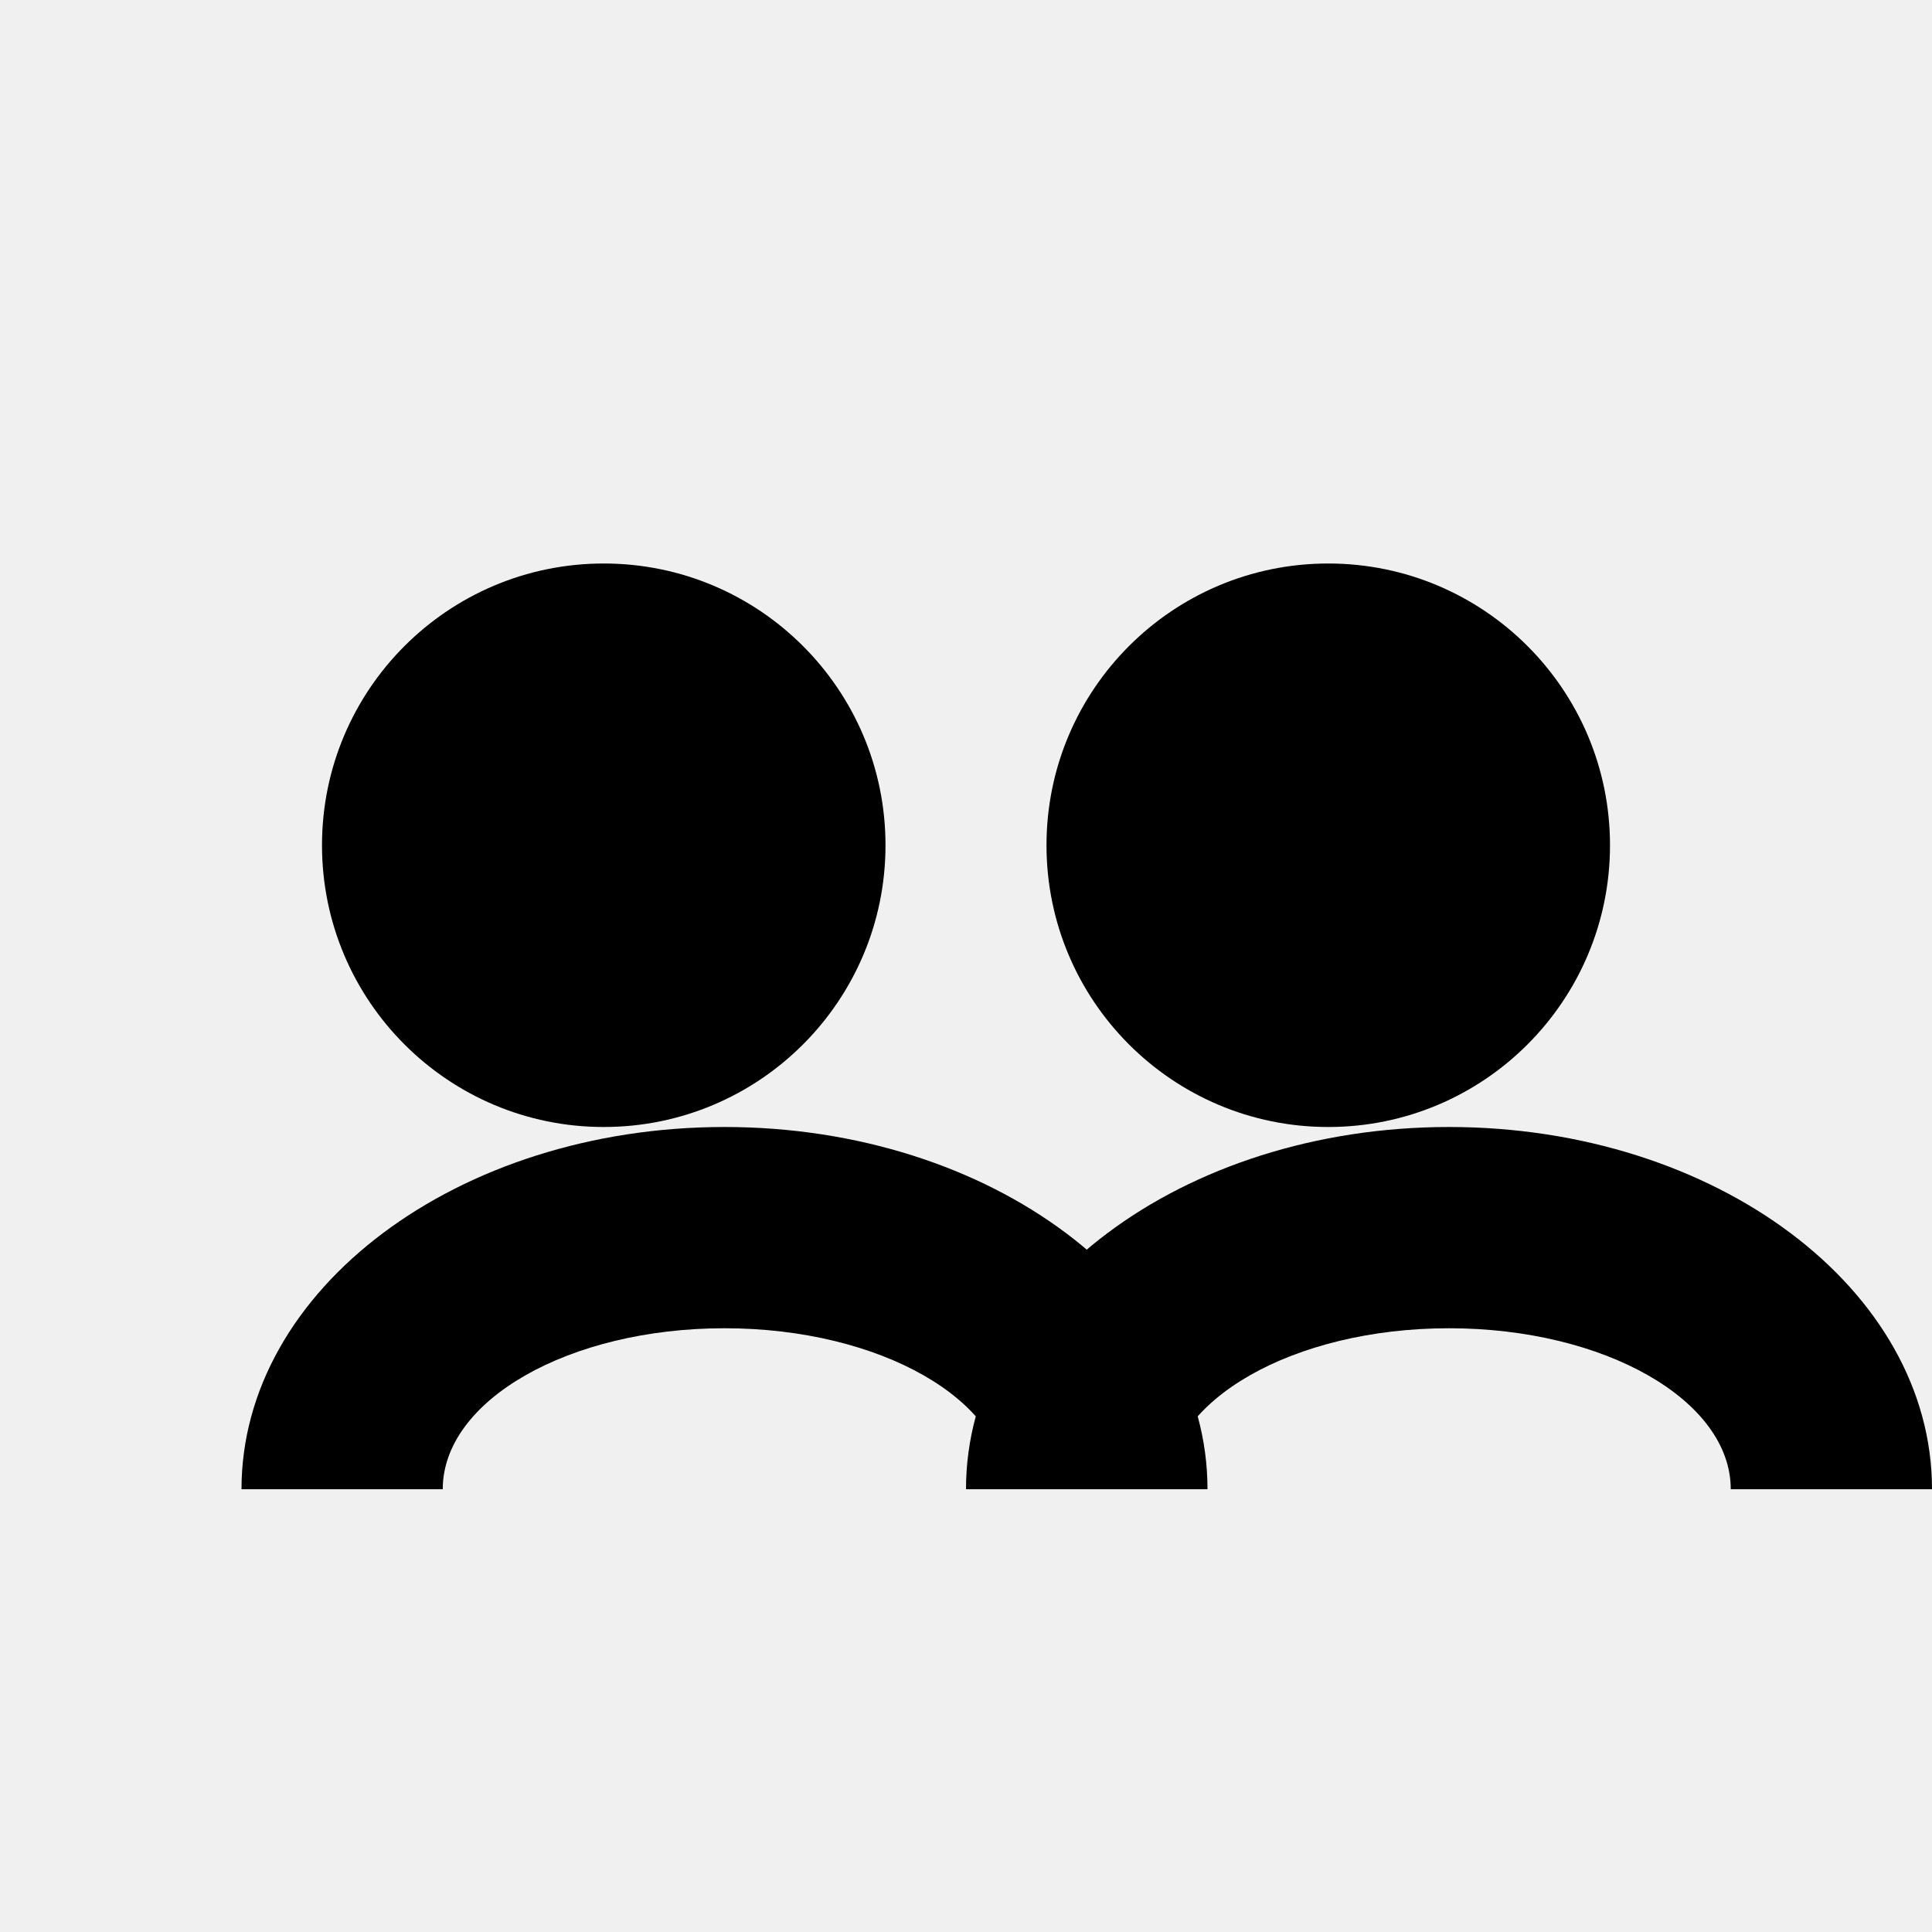
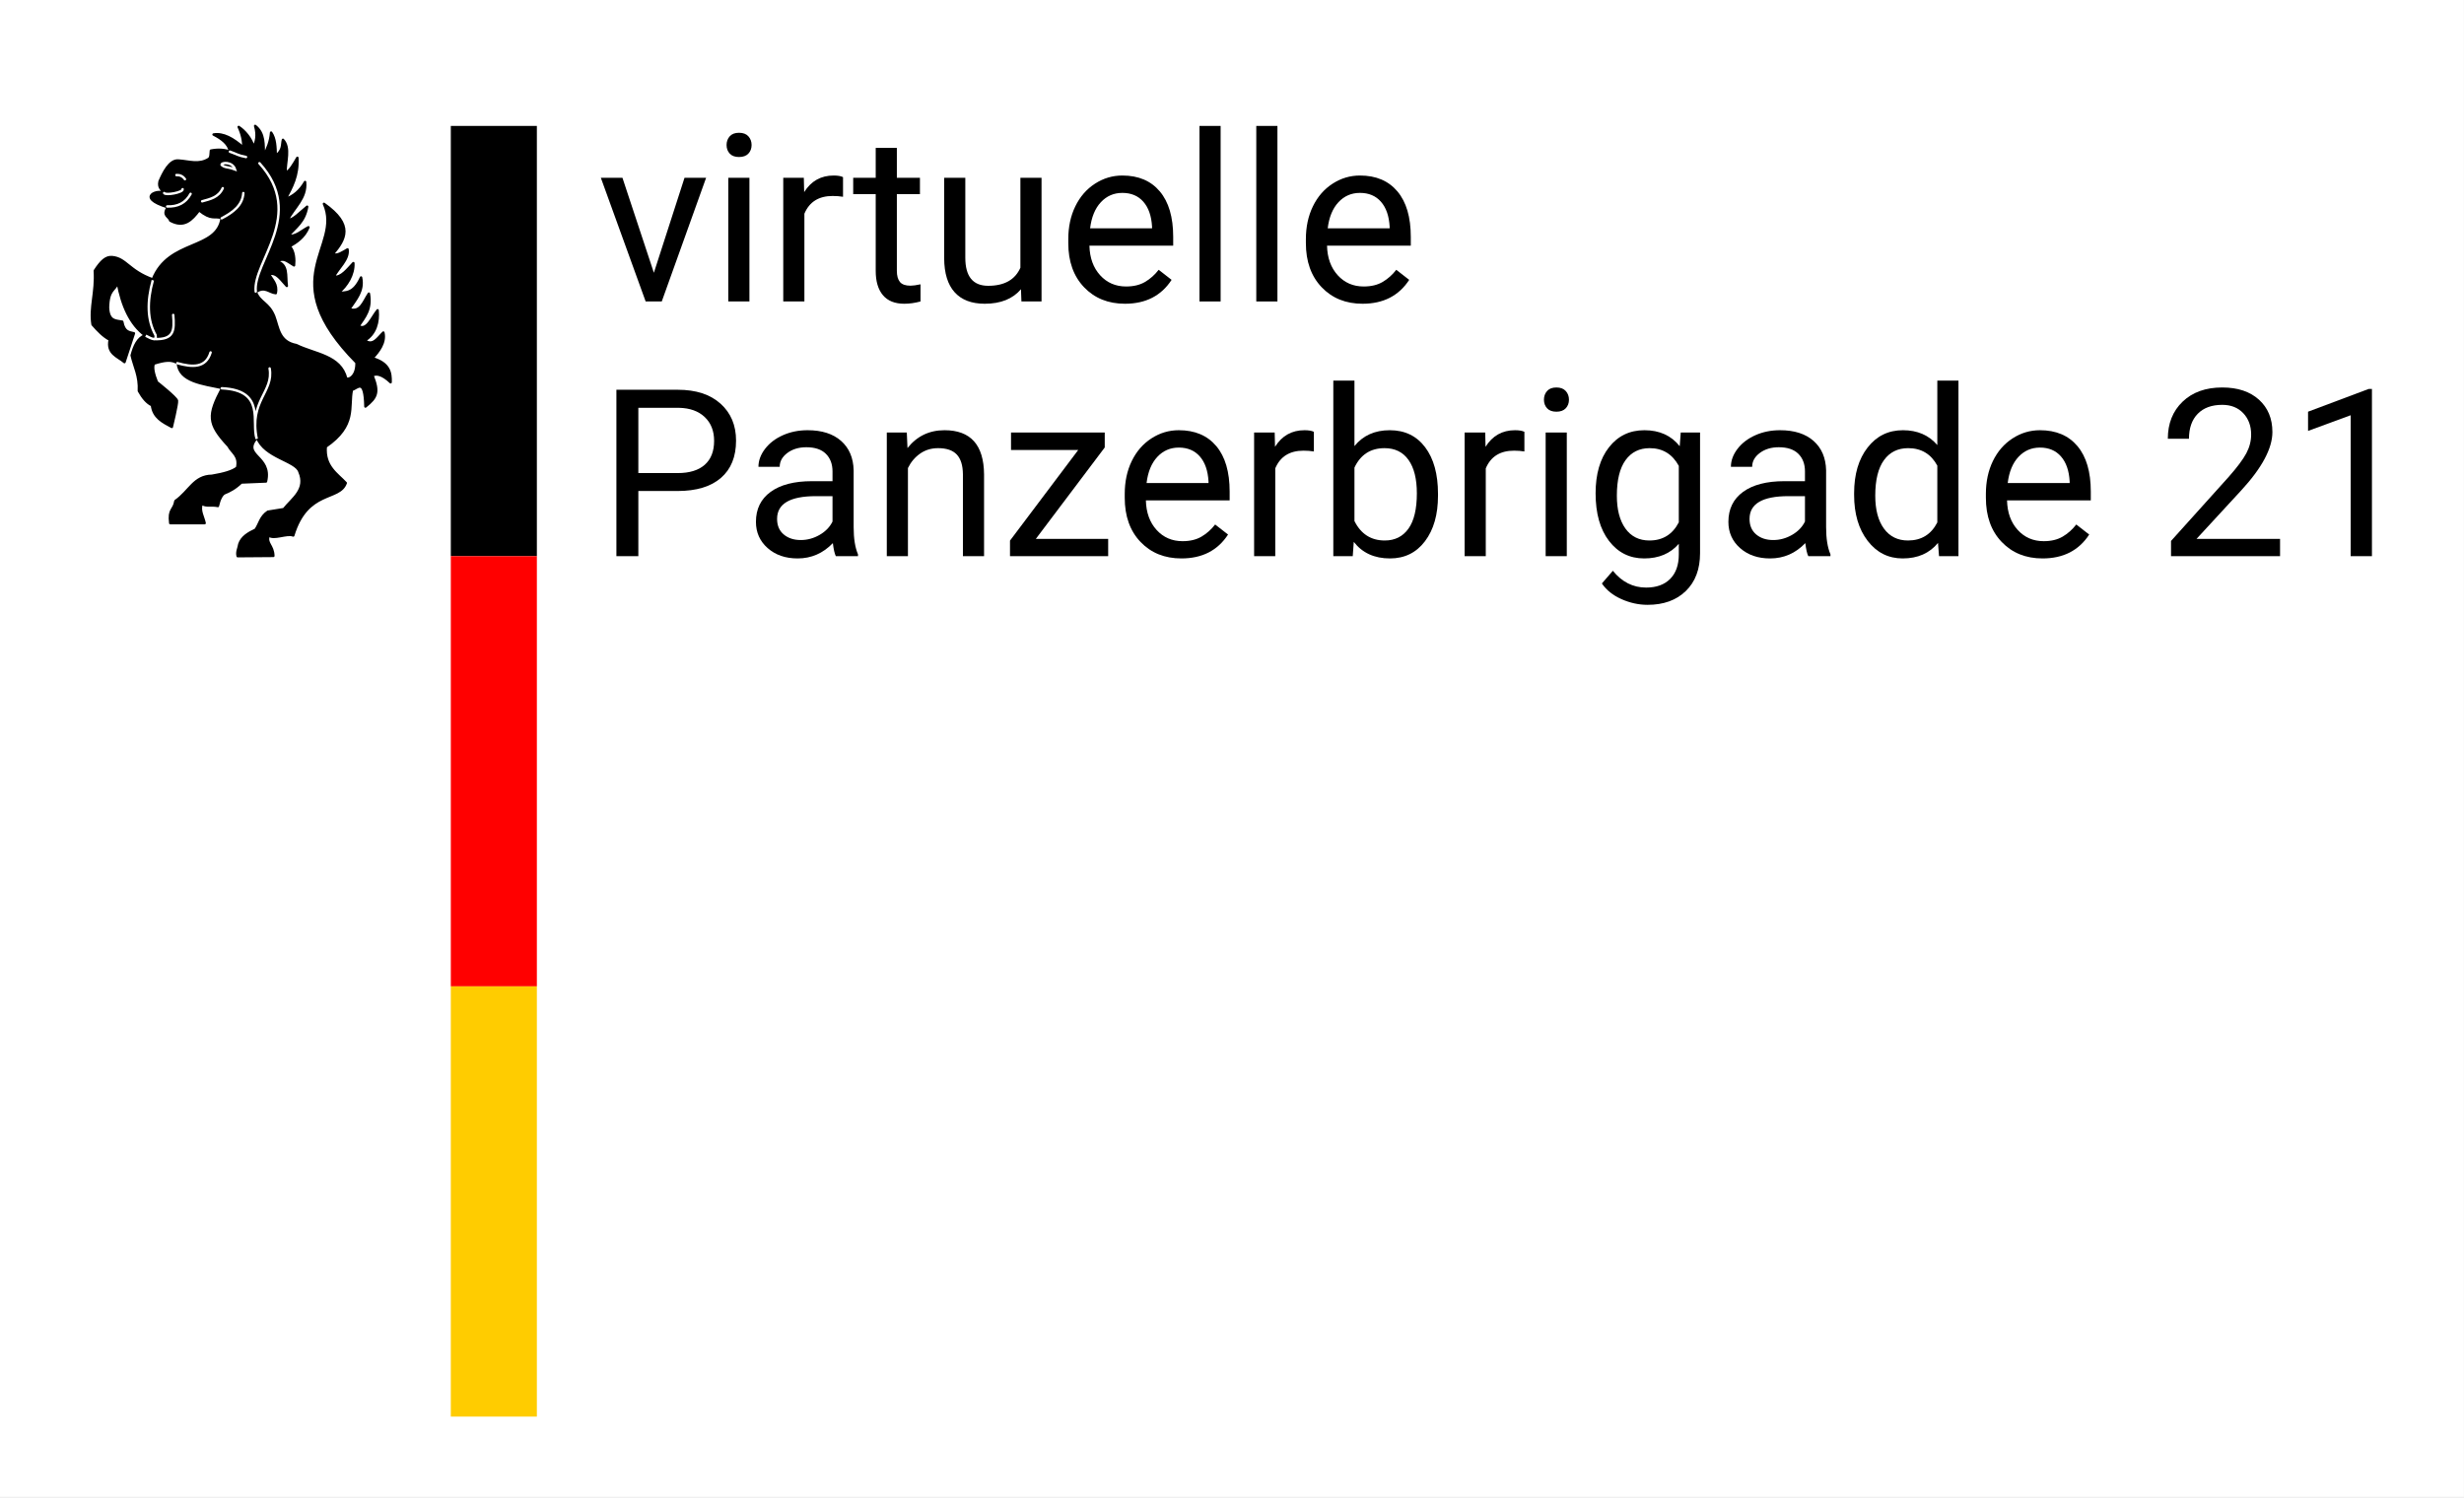
- <svg xmlns="http://www.w3.org/2000/svg" viewBox="0 0 24 24">
-   <path fill="currentColor" d="M7.5 7a3.5 3.5 0 1 1 0 7a3.5 3.5 0 0 1 0-7zm9 0a3.5 3.5 0 1 1 0 7a3.5 3.5 0 0 1 0-7z" />
-   <path fill="currentColor" d="M3 18.5c0-2.485 2.686-4.5 6-4.5s6 2.015 6 4.5h-2.5c0-1.105-1.567-2-3.5-2s-3.5.895-3.5 2zm9 0c0-2.485 2.686-4.5 6-4.5s6 2.015 6 4.5h-2.5c0-1.105-1.567-2-3.5-2s-3.5.895-3.5 2z" />
+ <svg xmlns="http://www.w3.org/2000/svg" width="100%" height="100%" viewBox="0 0 4267 2593" version="1.1" xml:space="preserve" style="fill-rule:evenodd;clip-rule:evenodd;stroke-linejoin:round;">
+   <rect x="0" y="0" width="4266.67" height="2592.06" style="fill:#fff;" />
+   <g>
+     <g>
+       <path d="M1132.35,472.405l53.041,-164.466l37.405,-0l-76.79,214.142l-27.906,0l-77.582,-214.142l37.406,-0l54.426,164.466Z" style="fill-rule:nonzero;" />
+       <path d="M1297.81,522.081l-36.614,0l-0,-214.142l36.614,-0l-0,214.142Zm-39.583,-270.943c-0,-5.938 1.814,-10.951 5.443,-15.042c3.628,-4.09 9.005,-6.135 16.13,-6.135c7.124,-0 12.534,2.045 16.228,6.135c3.695,4.091 5.542,9.104 5.542,15.042c-0,5.937 -1.847,10.885 -5.542,14.843c-3.694,3.958 -9.104,5.938 -16.228,5.938c-7.125,-0 -12.502,-1.98 -16.13,-5.938c-3.629,-3.958 -5.443,-8.906 -5.443,-14.843Z" style="fill-rule:nonzero;" />
+       <path d="M1459.9,340.792c-5.542,-0.923 -11.545,-1.385 -18.01,-1.385c-24.014,0 -40.309,10.226 -48.885,30.677l-0,151.997l-36.614,0l-0,-214.142l35.624,-0l0.594,24.739c12.007,-19.132 29.027,-28.697 51.062,-28.697c7.125,-0 12.534,0.923 16.229,2.77l-0,34.041Z" style="fill-rule:nonzero;" />
+       <path d="M1553.12,256.086l-0,51.853l39.978,-0l0,28.301l-39.978,0l-0,132.8c-0,8.577 1.781,15.009 5.343,19.297c3.563,4.288 9.632,6.432 18.208,6.432c4.223,-0 10.028,-0.792 17.417,-2.375l-0,29.687c-9.632,2.639 -19,3.958 -28.104,3.958c-16.361,0 -28.697,-4.948 -37.01,-14.843c-8.312,-9.896 -12.468,-23.948 -12.468,-42.156l-0,-132.8l-38.989,0l-0,-28.301l38.989,-0l-0,-51.853l36.614,-0Z" style="fill-rule:nonzero;" />
+       <path d="M1768.05,500.904c-14.25,16.757 -35.163,25.135 -62.739,25.135c-22.826,0 -40.209,-6.63 -52.15,-19.89c-11.941,-13.26 -17.977,-32.887 -18.109,-58.879l-0,-139.331l36.614,-0l-0,138.341c-0,32.458 13.194,48.687 39.583,48.687c27.971,-0 46.575,-10.424 55.811,-31.27l0,-155.758l36.614,-0l0,214.142l-34.833,0l-0.791,-21.177Z" style="fill-rule:nonzero;" />
+       <path d="M1948.15,526.039c-29.028,0 -52.645,-9.533 -70.853,-28.598c-18.208,-19.066 -27.312,-44.564 -27.312,-76.494l-0,-6.729c-0,-21.242 4.057,-40.209 12.171,-56.9c8.115,-16.69 19.462,-29.753 34.042,-39.187c14.579,-9.434 30.379,-14.15 47.4,-14.15c27.84,-0 49.478,9.17 64.915,27.51c15.438,18.339 23.156,44.596 23.156,78.769l0,15.239l-145.07,0c0.527,21.111 6.696,38.165 18.505,51.161c11.808,12.996 26.817,19.494 45.025,19.494c12.93,0 23.881,-2.638 32.854,-7.916c8.972,-5.278 16.822,-12.271 23.551,-20.979l22.364,17.416c-17.944,27.576 -44.86,41.364 -80.748,41.364Zm-4.552,-191.976c-14.778,0 -27.18,5.377 -37.208,16.13c-10.028,10.754 -16.229,25.828 -18.604,45.224l107.269,-0l0,-2.771c-1.055,-18.604 -6.069,-33.019 -15.041,-43.244c-8.972,-10.226 -21.111,-15.339 -36.416,-15.339Z" style="fill-rule:nonzero;" />
+       <rect x="2077.19" y="218.086" width="36.614" height="303.995" style="fill-rule:nonzero;" />
+       <rect x="2175.55" y="218.086" width="36.614" height="303.995" style="fill-rule:nonzero;" />
+       <path d="M2359.61,526.039c-29.028,0 -52.645,-9.533 -70.853,-28.598c-18.208,-19.066 -27.312,-44.564 -27.312,-76.494l-0,-6.729c-0,-21.242 4.057,-40.209 12.171,-56.9c8.115,-16.69 19.462,-29.753 34.041,-39.187c14.58,-9.434 30.38,-14.15 47.401,-14.15c27.839,-0 49.478,9.17 64.915,27.51c15.437,18.339 23.156,44.596 23.156,78.769l-0,15.239l-145.071,0c0.528,21.111 6.697,38.165 18.505,51.161c11.809,12.996 26.818,19.494 45.026,19.494c12.93,0 23.881,-2.638 32.853,-7.916c8.972,-5.278 16.823,-12.271 23.552,-20.979l22.364,17.416c-17.944,27.576 -44.86,41.364 -80.748,41.364Zm-4.552,-191.976c-14.778,0 -27.181,5.377 -37.208,16.13c-10.028,10.754 -16.229,25.828 -18.604,45.224l107.269,-0l-0,-2.771c-1.056,-18.604 -6.069,-33.019 -15.041,-43.244c-8.972,-10.226 -21.111,-15.339 -36.416,-15.339Z" style="fill-rule:nonzero;" />
+       <path d="M1105.44,850.361l-0,112.811l-37.999,-0l-0,-288.162l106.279,-0c31.534,-0 56.24,8.048 74.119,24.145c17.878,16.097 26.817,37.406 26.817,63.926c-0,27.972 -8.741,49.512 -26.224,64.619c-17.482,15.107 -42.518,22.661 -75.108,22.661l-67.884,-0Zm-0,-31.072l68.28,-0c20.319,-0 35.888,-4.783 46.708,-14.349c10.819,-9.566 16.228,-23.387 16.228,-41.463c0,-17.152 -5.409,-30.874 -16.228,-41.166c-10.82,-10.291 -25.663,-15.635 -44.531,-16.031l-70.457,0l-0,113.009Z" style="fill-rule:nonzero;" />
+       <path d="M1447.43,963.172c-2.111,-4.223 -3.826,-11.743 -5.146,-22.563c-17.02,17.681 -37.339,26.521 -60.957,26.521c-21.111,-0 -38.428,-5.971 -51.952,-17.911c-13.524,-11.941 -20.286,-27.081 -20.286,-45.421c-0,-22.299 8.477,-39.616 25.432,-51.953c16.954,-12.336 40.803,-18.505 71.545,-18.505l35.625,0l-0,-16.822c-0,-12.799 -3.827,-22.991 -11.479,-30.578c-7.653,-7.586 -18.934,-11.38 -33.844,-11.38c-13.062,0 -24.013,3.299 -32.853,9.896c-8.84,6.597 -13.26,14.579 -13.26,23.947l-36.812,0c-0,-10.687 3.793,-21.011 11.38,-30.973c7.586,-9.962 17.878,-17.845 30.874,-23.651c12.997,-5.805 27.279,-8.708 42.849,-8.708c24.673,0 44.002,6.168 57.988,18.505c13.986,12.337 21.243,29.324 21.771,50.963l-0,98.561c-0,19.659 2.506,35.294 7.52,46.905l0,3.167l-38.395,-0Zm-60.759,-27.906c11.479,-0 22.364,-2.969 32.655,-8.906c10.292,-5.938 17.747,-13.656 22.365,-23.156l-0,-43.937l-28.698,0c-44.86,0 -67.29,13.128 -67.29,39.385c-0,11.479 3.826,20.451 11.479,26.916c7.652,6.465 17.482,9.698 29.489,9.698Z" style="fill-rule:nonzero;" />
+       <path d="M1570.34,749.029l1.188,26.917c16.361,-20.583 37.735,-30.875 64.124,-30.875c45.256,0 68.082,25.531 68.478,76.593l-0,141.508l-36.614,-0l-0,-141.706c-0.132,-15.438 -3.662,-26.851 -10.589,-34.239c-6.927,-7.389 -17.713,-11.083 -32.358,-11.083c-11.875,-0 -22.299,3.166 -31.271,9.499c-8.972,6.334 -15.965,14.646 -20.979,24.937l0,152.592l-36.614,-0l0,-214.143l34.635,0Z" style="fill-rule:nonzero;" />
+       <path d="M1793.78,933.287l125.28,-0l-0,29.885l-170.008,-0l-0,-26.917l118.154,-156.945l-116.373,0l0,-30.281l162.289,0l0,25.927l-119.342,158.331Z" style="fill-rule:nonzero;" />
+       <path d="M2045.92,967.13c-29.027,-0 -52.645,-9.533 -70.853,-28.599c-18.208,-19.065 -27.312,-44.563 -27.312,-76.493l-0,-6.729c-0,-21.243 4.057,-40.21 12.172,-56.9c8.114,-16.691 19.461,-29.753 34.041,-39.187c14.579,-9.434 30.379,-14.151 47.4,-14.151c27.84,0 49.478,9.17 64.915,27.51c15.438,18.34 23.156,44.597 23.156,78.77l0,15.239l-145.07,-0c0.528,21.111 6.696,38.164 18.505,51.16c11.809,12.997 26.817,19.495 45.025,19.495c12.93,-0 23.882,-2.639 32.854,-7.917c8.972,-5.277 16.822,-12.27 23.551,-20.978l22.365,17.416c-17.945,27.576 -44.861,41.364 -80.749,41.364Zm-4.552,-191.976c-14.778,-0 -27.18,5.377 -37.208,16.13c-10.027,10.753 -16.229,25.828 -18.604,45.223l107.269,0l0,-2.771c-1.055,-18.604 -6.069,-33.018 -15.041,-43.244c-8.972,-10.225 -21.111,-15.338 -36.416,-15.338Z" style="fill-rule:nonzero;" />
+       <path d="M2275.3,781.883c-5.541,-0.924 -11.544,-1.385 -18.01,-1.385c-24.013,-0 -40.308,10.225 -48.884,30.676l-0,151.998l-36.614,-0l-0,-214.143l35.624,0l0.594,24.74c12.007,-19.132 29.027,-28.698 51.062,-28.698c7.124,0 12.534,0.924 16.228,2.771l0,34.041Z" style="fill-rule:nonzero;" />
+       <path d="M2490.24,858.475c0,32.722 -7.52,59.012 -22.562,78.869c-15.041,19.857 -35.228,29.786 -60.561,29.786c-27.048,-0 -47.961,-9.566 -62.739,-28.698l-1.781,24.74l-33.645,-0l-0,-303.995l36.614,-0l-0,113.404c14.777,-18.34 35.162,-27.51 61.155,-27.51c25.993,0 46.411,9.83 61.254,29.489c14.844,19.66 22.265,46.576 22.265,80.749l0,3.166Zm-36.614,-4.156c0,-24.937 -4.816,-44.2 -14.447,-57.79c-9.632,-13.59 -23.486,-20.385 -41.562,-20.385c-24.146,-0 -41.496,11.215 -52.051,33.645l-0,92.623c11.215,22.43 28.697,33.645 52.447,33.645c17.548,0 31.204,-6.795 40.968,-20.385c9.763,-13.59 14.645,-34.041 14.645,-61.353Z" style="fill-rule:nonzero;" />
+       <path d="M2639.86,781.883c-5.542,-0.924 -11.545,-1.385 -18.01,-1.385c-24.014,-0 -40.309,10.225 -48.885,30.676l0,151.998l-36.614,-0l0,-214.143l35.625,0l0.593,24.74c12.007,-19.132 29.028,-28.698 51.062,-28.698c7.125,0 12.534,0.924 16.229,2.771l-0,34.041Z" style="fill-rule:nonzero;" />
+       <path d="M2713.28,963.172l-36.614,-0l-0,-214.143l36.614,0l-0,214.143Zm-39.583,-270.944c-0,-5.937 1.814,-10.951 5.443,-15.041c3.628,-4.09 9.005,-6.135 16.13,-6.135c7.124,-0 12.534,2.045 16.228,6.135c3.695,4.09 5.542,9.104 5.542,15.041c-0,5.938 -1.847,10.885 -5.542,14.844c-3.694,3.958 -9.104,5.937 -16.228,5.937c-7.125,0 -12.502,-1.979 -16.13,-5.937c-3.629,-3.959 -5.443,-8.906 -5.443,-14.844Z" style="fill-rule:nonzero;" />
+       <path d="M2763.16,854.319c-0,-33.381 7.718,-59.934 23.156,-79.66c15.437,-19.725 35.888,-29.588 61.353,-29.588c26.124,0 46.509,9.236 61.155,27.708l1.781,-23.75l33.448,0l-0,208.997c-0,27.708 -8.214,49.544 -24.641,65.509c-16.426,15.965 -38.494,23.948 -66.202,23.948c-15.437,-0 -30.544,-3.299 -45.322,-9.896c-14.777,-6.597 -26.058,-15.635 -33.843,-27.114l19,-21.969c15.701,19.396 34.898,29.094 57.592,29.094c17.813,-0 31.7,-5.014 41.661,-15.042c9.962,-10.027 14.943,-24.145 14.943,-42.353l-0,-18.406c-14.646,16.889 -34.635,25.333 -59.968,25.333c-25.069,-0 -45.355,-10.094 -60.858,-30.281c-15.504,-20.187 -23.255,-47.697 -23.255,-82.53Zm36.812,4.156c-0,24.146 4.947,43.113 14.843,56.901c9.896,13.787 23.75,20.681 41.562,20.681c23.09,0 40.044,-10.489 50.864,-31.468l-0,-97.769c-11.215,-20.451 -28.038,-30.676 -50.468,-30.676c-17.812,-0 -31.732,6.926 -41.76,20.78c-10.028,13.854 -15.041,34.371 -15.041,61.551Z" style="fill-rule:nonzero;" />
+       <path d="M3131.47,963.172c-2.111,-4.223 -3.826,-11.743 -5.145,-22.563c-17.021,17.681 -37.34,26.521 -60.958,26.521c-21.11,-0 -38.428,-5.971 -51.952,-17.911c-13.524,-11.941 -20.286,-27.081 -20.286,-45.421c0,-22.299 8.477,-39.616 25.432,-51.953c16.954,-12.336 40.803,-18.505 71.546,-18.505l35.624,0l-0,-16.822c-0,-12.799 -3.826,-22.991 -11.479,-30.578c-7.653,-7.586 -18.934,-11.38 -33.843,-11.38c-13.062,0 -24.014,3.299 -32.854,9.896c-8.84,6.597 -13.26,14.579 -13.26,23.947l-36.812,0c0,-10.687 3.793,-21.011 11.38,-30.973c7.587,-9.962 17.878,-17.845 30.875,-23.651c12.996,-5.805 27.279,-8.708 42.848,-8.708c24.673,0 44.003,6.168 57.988,18.505c13.986,12.337 21.243,29.324 21.771,50.963l-0,98.561c-0,19.659 2.507,35.294 7.521,46.905l-0,3.167l-38.396,-0Zm-60.759,-27.906c11.479,-0 22.364,-2.969 32.656,-8.906c10.291,-5.938 17.746,-13.656 22.364,-23.156l-0,-43.937l-28.697,0c-44.861,0 -67.291,13.128 -67.291,39.385c0,11.479 3.826,20.451 11.479,26.916c7.653,6.465 17.482,9.698 29.489,9.698Z" style="fill-rule:nonzero;" />
+       <path d="M3210.84,854.319c-0,-32.853 7.784,-59.275 23.353,-79.264c15.57,-19.989 35.955,-29.984 61.156,-29.984c25.069,0 44.926,8.576 59.572,25.729l-0,-111.623l36.614,-0l-0,303.995l-33.646,-0l-1.781,-22.958c-14.646,17.944 -35.031,26.916 -61.155,26.916c-24.805,-0 -45.025,-10.16 -60.661,-30.479c-15.635,-20.319 -23.452,-46.839 -23.452,-79.561l-0,-2.771Zm36.614,4.156c-0,24.278 5.013,43.277 15.041,56.999c10.028,13.722 23.882,20.583 41.562,20.583c23.222,0 40.176,-10.423 50.864,-31.27l-0,-98.363c-10.952,-20.187 -27.774,-30.28 -50.468,-30.28c-17.944,-0 -31.93,6.926 -41.958,20.78c-10.028,13.854 -15.041,34.371 -15.041,61.551Z" style="fill-rule:nonzero;" />
+       <path d="M3537.2,967.13c-29.028,-0 -52.645,-9.533 -70.853,-28.599c-18.208,-19.065 -27.312,-44.563 -27.312,-76.493l-0,-6.729c-0,-21.243 4.057,-40.21 12.171,-56.9c8.115,-16.691 19.462,-29.753 34.041,-39.187c14.58,-9.434 30.38,-14.151 47.401,-14.151c27.84,0 49.478,9.17 64.915,27.51c15.438,18.34 23.156,44.597 23.156,78.77l0,15.239l-145.07,-0c0.527,21.111 6.696,38.164 18.505,51.16c11.808,12.997 26.817,19.495 45.025,19.495c12.93,-0 23.881,-2.639 32.853,-7.917c8.973,-5.277 16.823,-12.27 23.552,-20.978l22.364,17.416c-17.944,27.576 -44.86,41.364 -80.748,41.364Zm-4.552,-191.976c-14.778,-0 -27.18,5.377 -37.208,16.13c-10.028,10.753 -16.229,25.828 -18.604,45.223l107.269,0l0,-2.771c-1.055,-18.604 -6.069,-33.018 -15.041,-43.244c-8.972,-10.225 -21.111,-15.338 -36.416,-15.338Z" style="fill-rule:nonzero;" />
+       <path d="M3948.46,963.172l-188.81,-0l0,-26.323l99.749,-110.831c14.777,-16.757 24.97,-30.38 30.577,-40.869c5.608,-10.49 8.412,-21.342 8.412,-32.557c-0,-15.042 -4.552,-27.378 -13.656,-37.01c-9.105,-9.632 -21.243,-14.448 -36.417,-14.448c-18.208,0 -32.358,5.179 -42.452,15.537c-10.094,10.357 -15.14,24.772 -15.14,43.244l-36.614,-0c-0,-26.521 8.543,-47.961 25.629,-64.322c17.087,-16.361 39.946,-24.541 68.577,-24.541c26.785,-0 47.961,7.025 63.531,21.077c15.569,14.052 23.353,32.755 23.353,56.109c0,28.367 -18.076,62.145 -54.228,101.331l-77.186,83.718l144.675,-0l-0,29.885Z" style="fill-rule:nonzero;" />
+       <path d="M4107.58,963.172l-36.812,-0l0,-244.028l-73.822,27.115l0,-33.25l104.894,-39.385l5.74,0l-0,289.548Z" style="fill-rule:nonzero;" />
+     </g>
+     <rect x="780.695" y="218.086" width="149.017" height="745.085" />
+     <rect x="780.695" y="963.172" width="149.017" height="745.085" style="fill:#f00;" />
+     <rect x="780.695" y="1708.26" width="149.017" height="745.085" style="fill:#fc0;" />
+     <g id="Pferd">
+       <path id="path4515" d="M411.628,963.171l61.709,-0.467c-0.397,-18.733 -13.352,-21.352 -7.872,-35.681c7.754,7.979 31.383,-4.212 42.353,0.353c24.396,-80.252 79.997,-59.503 90.889,-90.889c-14.061,-15.304 -37.588,-28.57 -34.589,-62.969c53.774,-36.909 38.86,-68.902 45.282,-98.314c9.906,-2.859 22.298,-22.124 23.429,28.829c19.964,-15.662 23.74,-25.037 12.214,-53.779c6.37,-3.945 16.924,-2.051 31.394,11.755c0.445,-16.402 -1.747,-32.874 -31.566,-41.628c11.059,-11.596 22.972,-27.27 18.983,-44.41c-9.697,9.255 -17.79,24.253 -32.177,13.69c18.996,-11.232 24.204,-32.643 22.222,-52.267c-10.339,12.542 -18.613,36.174 -32.915,27.317c10.509,-15.73 22.515,-28.539 17.821,-56.137c-9.063,13.135 -14.239,33.652 -33.86,26.732c11.535,-17.16 25.163,-31.605 20.287,-54.715c-13.498,29.5 -27.137,25.265 -39.891,27.092c15.797,-12.631 27.566,-32.607 26.579,-51.952c-9.453,9.773 -21.019,25.798 -33.707,23.438c6.969,-14.42 26.351,-29.819 23.613,-47.227c-7.129,3.999 -18.267,12.159 -25.396,8.02c21.525,-25.536 36.556,-50.276 -15.409,-86.92c33.559,75.389 -88.863,128.255 56.345,274.872c0.642,20.889 -10.499,30.182 -17.768,27.686c-9.926,-40.145 -54.447,-42.116 -86.433,-57.919c-30.371,-5.71 -30.86,-29.967 -38.316,-49.9c-9.579,-23.942 -24.498,-23.298 -31.827,-42.087c15.678,-10.826 23.105,1.038 34.5,1.989c3.43,-15.547 -6.358,-22.832 -11.584,-32.969c13.17,-3.703 20.793,10.241 30.742,20.494c-2.528,-18.088 2.739,-36.774 -17.376,-42.771c12.699,-6.416 16.758,-0.7 29.851,7.129c1.032,-8.95 0.548,-24.952 -7.574,-32.97c11.269,-6.429 25.659,-15.527 32.524,-32.969c-10.586,5.205 -22.556,17.201 -34.306,14.257c12.143,-14.354 27.612,-23.483 32.078,-49.9c-11.643,9.327 -24.387,23.606 -33.86,23.168c10.844,-21.636 33.149,-37.982 30.296,-65.939c-9.087,15.721 -20.613,24.879 -33.861,29.405c10.921,-20.416 22.285,-40.469 20.495,-71.286c-6.477,11.097 -12.867,22.799 -20.495,25.841c-0.476,-19.43 8.674,-42.87 -4.455,-57.028c-2.206,9.012 0.649,17.519 -12.475,27.623c-0.404,-14.879 -0.671,-29.849 -8.02,-40.098c-1.235,15.992 -6.549,27.905 -12.475,39.207c-0.978,-17.694 1.7,-37.746 -15.148,-50.791c4.722,16.376 1.762,27.165 -2.654,36.894c-3.717,-15.353 -16.593,-29.273 -25.86,-35.112c5.607,11.881 8.294,23.762 8.02,35.643c-17.547,-15.59 -34.829,-25.362 -51.539,-22.528c14.597,7.487 26.29,16.329 28.371,29.657c-9.402,-3.373 -20.209,-4.287 -32.97,-1.783c-0.692,5.124 0.194,11.433 -3.564,14.258c-17.148,10.878 -33.968,4.159 -52.672,2.898c-15.591,-1.48 -26.565,21.928 -32.708,36.2c-2.721,12.619 5.465,14.331 8.704,20.991c-8.739,-8.931 -52.224,6.119 5.607,23.671c-10.051,14.887 2.328,15.756 4.239,23.168c24.074,13.193 37.376,-1.314 49.9,-17.822c21.831,17.599 26.41,9.319 39.207,13.366c-8.214,56.709 -91.583,36.217 -119.403,106.362c-41.701,-15.013 -46.131,-36.544 -70.428,-38.699c-10.599,-0.94 -19.053,6.683 -29.939,23.64c2.391,37.51 -8.686,63.488 -3.888,93.148c9.283,10.665 18.81,20.599 29.754,26.283c-5.211,24.138 13.554,28.659 25.492,38.765l16.345,-49.81c-8.112,-2.106 -16.929,-1.858 -20.2,-20.102c-10.71,-2.37 -23.539,0.206 -24.659,-24.541c0.823,-31.932 11.269,-28.58 16.93,-42.771c7.378,39.421 21.4,71.594 47.227,90.889c-12.638,4.702 -18.874,18.367 -23.168,34.751c4.548,20.105 13.884,35.422 12.475,61.484c6.755,12.238 14.218,20.933 22.652,24.775c2.521,21.471 18.809,29.175 34.376,37.6c0,-0 9.802,-40.098 8.911,-45.445c-0.891,-5.346 -34.752,-32.078 -34.752,-32.078c-5.427,-13.609 -8.29,-25.167 -5.346,-32.079c18.914,-6.026 30.974,-7.636 41.619,-0.432c2.559,31.444 43.463,35.466 76.848,42.574c-24.798,47.103 -25.659,61.5 10.738,100.429c5.981,11.677 19.624,16.786 15.148,37.425c-7.885,6.658 -24.063,10.946 -43.662,14.257c-31.23,0.375 -38.787,26.536 -63.266,43.662c-2.625,16.614 -12.183,13.059 -8.911,38.316l59.504,0c-2.048,-10.61 -9.676,-21.54 -5.059,-33.815c7.722,5.716 17.011,1.674 27.992,4.131c2.701,-11.885 6.935,-19.611 11.233,-21.908c9.121,-3.686 18.515,-8.467 29.297,-18.802l42.772,-1.782c10.658,-45.321 -43.964,-43.591 -15.428,-76.173c12.848,34.638 67.39,40.066 73.347,59.243c13.407,30.842 -12.462,46.469 -26.993,64.895l-27.623,4.455c-13.208,8.831 -14.116,20.737 -21.278,31.079c-12.44,5.891 -23.982,12.5 -28.145,25.014c-0.949,6.948 -4.902,13.295 -2.844,20.845l-0,-0.001Z" style="fill-rule:nonzero;stroke:#000;stroke-width:4.24px;" />
+       <path id="path4517" d="M289.507,357.538c17.916,0.726 31.864,-5.762 40.543,-21.831" style="fill:none;fill-rule:nonzero;stroke:#fff;stroke-width:4.24px;stroke-linecap:round;stroke-linejoin:miter;" />
+       <path id="path4519" d="M284.345,334.35c2.517,4.408 32.834,-1.021 31.894,-6.663" style="fill:none;fill-rule:nonzero;stroke:#fff;stroke-width:4.24px;stroke-linecap:round;stroke-linejoin:miter;" />
+       <path id="path4521" d="M305.546,303.183c5.663,-0.293 10.716,1.551 14.703,7.129" style="fill:none;fill-rule:nonzero;stroke:#fff;stroke-width:4.24px;stroke-linecap:round;stroke-linejoin:miter;" />
+       <path id="path4523" d="M350.099,348.628c13.848,-3.887 28.292,-6.655 35.643,-22.723" style="fill:none;fill-rule:nonzero;stroke:#fff;stroke-width:4.24px;stroke-linecap:round;stroke-linejoin:miter;" />
+       <path id="path4525" d="M383.96,378.033c19.631,-10.325 36.088,-22.527 37.425,-43.663" style="fill:none;fill-rule:nonzero;stroke:#fff;stroke-width:4.24px;stroke-linecap:round;" />
+       <path id="path4527" d="M442.869,504.956c-5.646,-51.3 87.436,-133.203 6.407,-222.222" style="fill:none;fill-rule:nonzero;stroke:#fff;stroke-width:4.24px;stroke-linecap:round;stroke-linejoin:miter;" />
+       <path id="path4529" d="M398.166,262.664c11.253,3.805 14.494,6.945 27.854,9.241" style="fill:none;fill-rule:nonzero;stroke:#fff;stroke-width:4.24px;stroke-linecap:round;stroke-linejoin:miter;" />
+       <path id="path4531" d="M264.662,485.305c-10.204,36.705 -9.841,68.933 4.726,95.142c2.201,11.56 -7.82,5.661 -17.012,0.945" style="fill:none;fill-rule:nonzero;stroke:#fff;stroke-width:4.24px;stroke-linejoin:miter;" />
+       <path id="path4533" d="M266.71,587.22c34.503,1.366 35.622,-14.267 33.237,-41.742" style="fill:none;fill-rule:nonzero;stroke:#fff;stroke-width:4.24px;stroke-linecap:round;stroke-linejoin:miter;" />
+       <path id="path4535" d="M307.035,628.963c25.99,7.123 49.279,8.936 57.652,-18.587" style="fill:none;fill-rule:nonzero;stroke:#fff;stroke-width:4.24px;stroke-linecap:round;stroke-linejoin:miter;" />
+       <path id="path4537" d="M384.062,672.439c76.865,3.444 50.766,59.306 60.488,87.581c-13.607,-66.209 29.739,-80.898 22.368,-121.921" style="fill:none;fill-rule:nonzero;stroke:#fff;stroke-width:4.24px;stroke-linecap:round;stroke-linejoin:miter;" />
+       <path id="path4557" d="M383.747,285.57c-0.973,-4.447 18.843,-6.239 23.313,7.876c-14.798,-5.359 -16.603,-2.443 -23.313,-7.876Z" style="fill-rule:nonzero;stroke:#fff;stroke-width:4.24px;stroke-linecap:round;stroke-linejoin:miter;" />
+     </g>
+   </g>
</svg>
